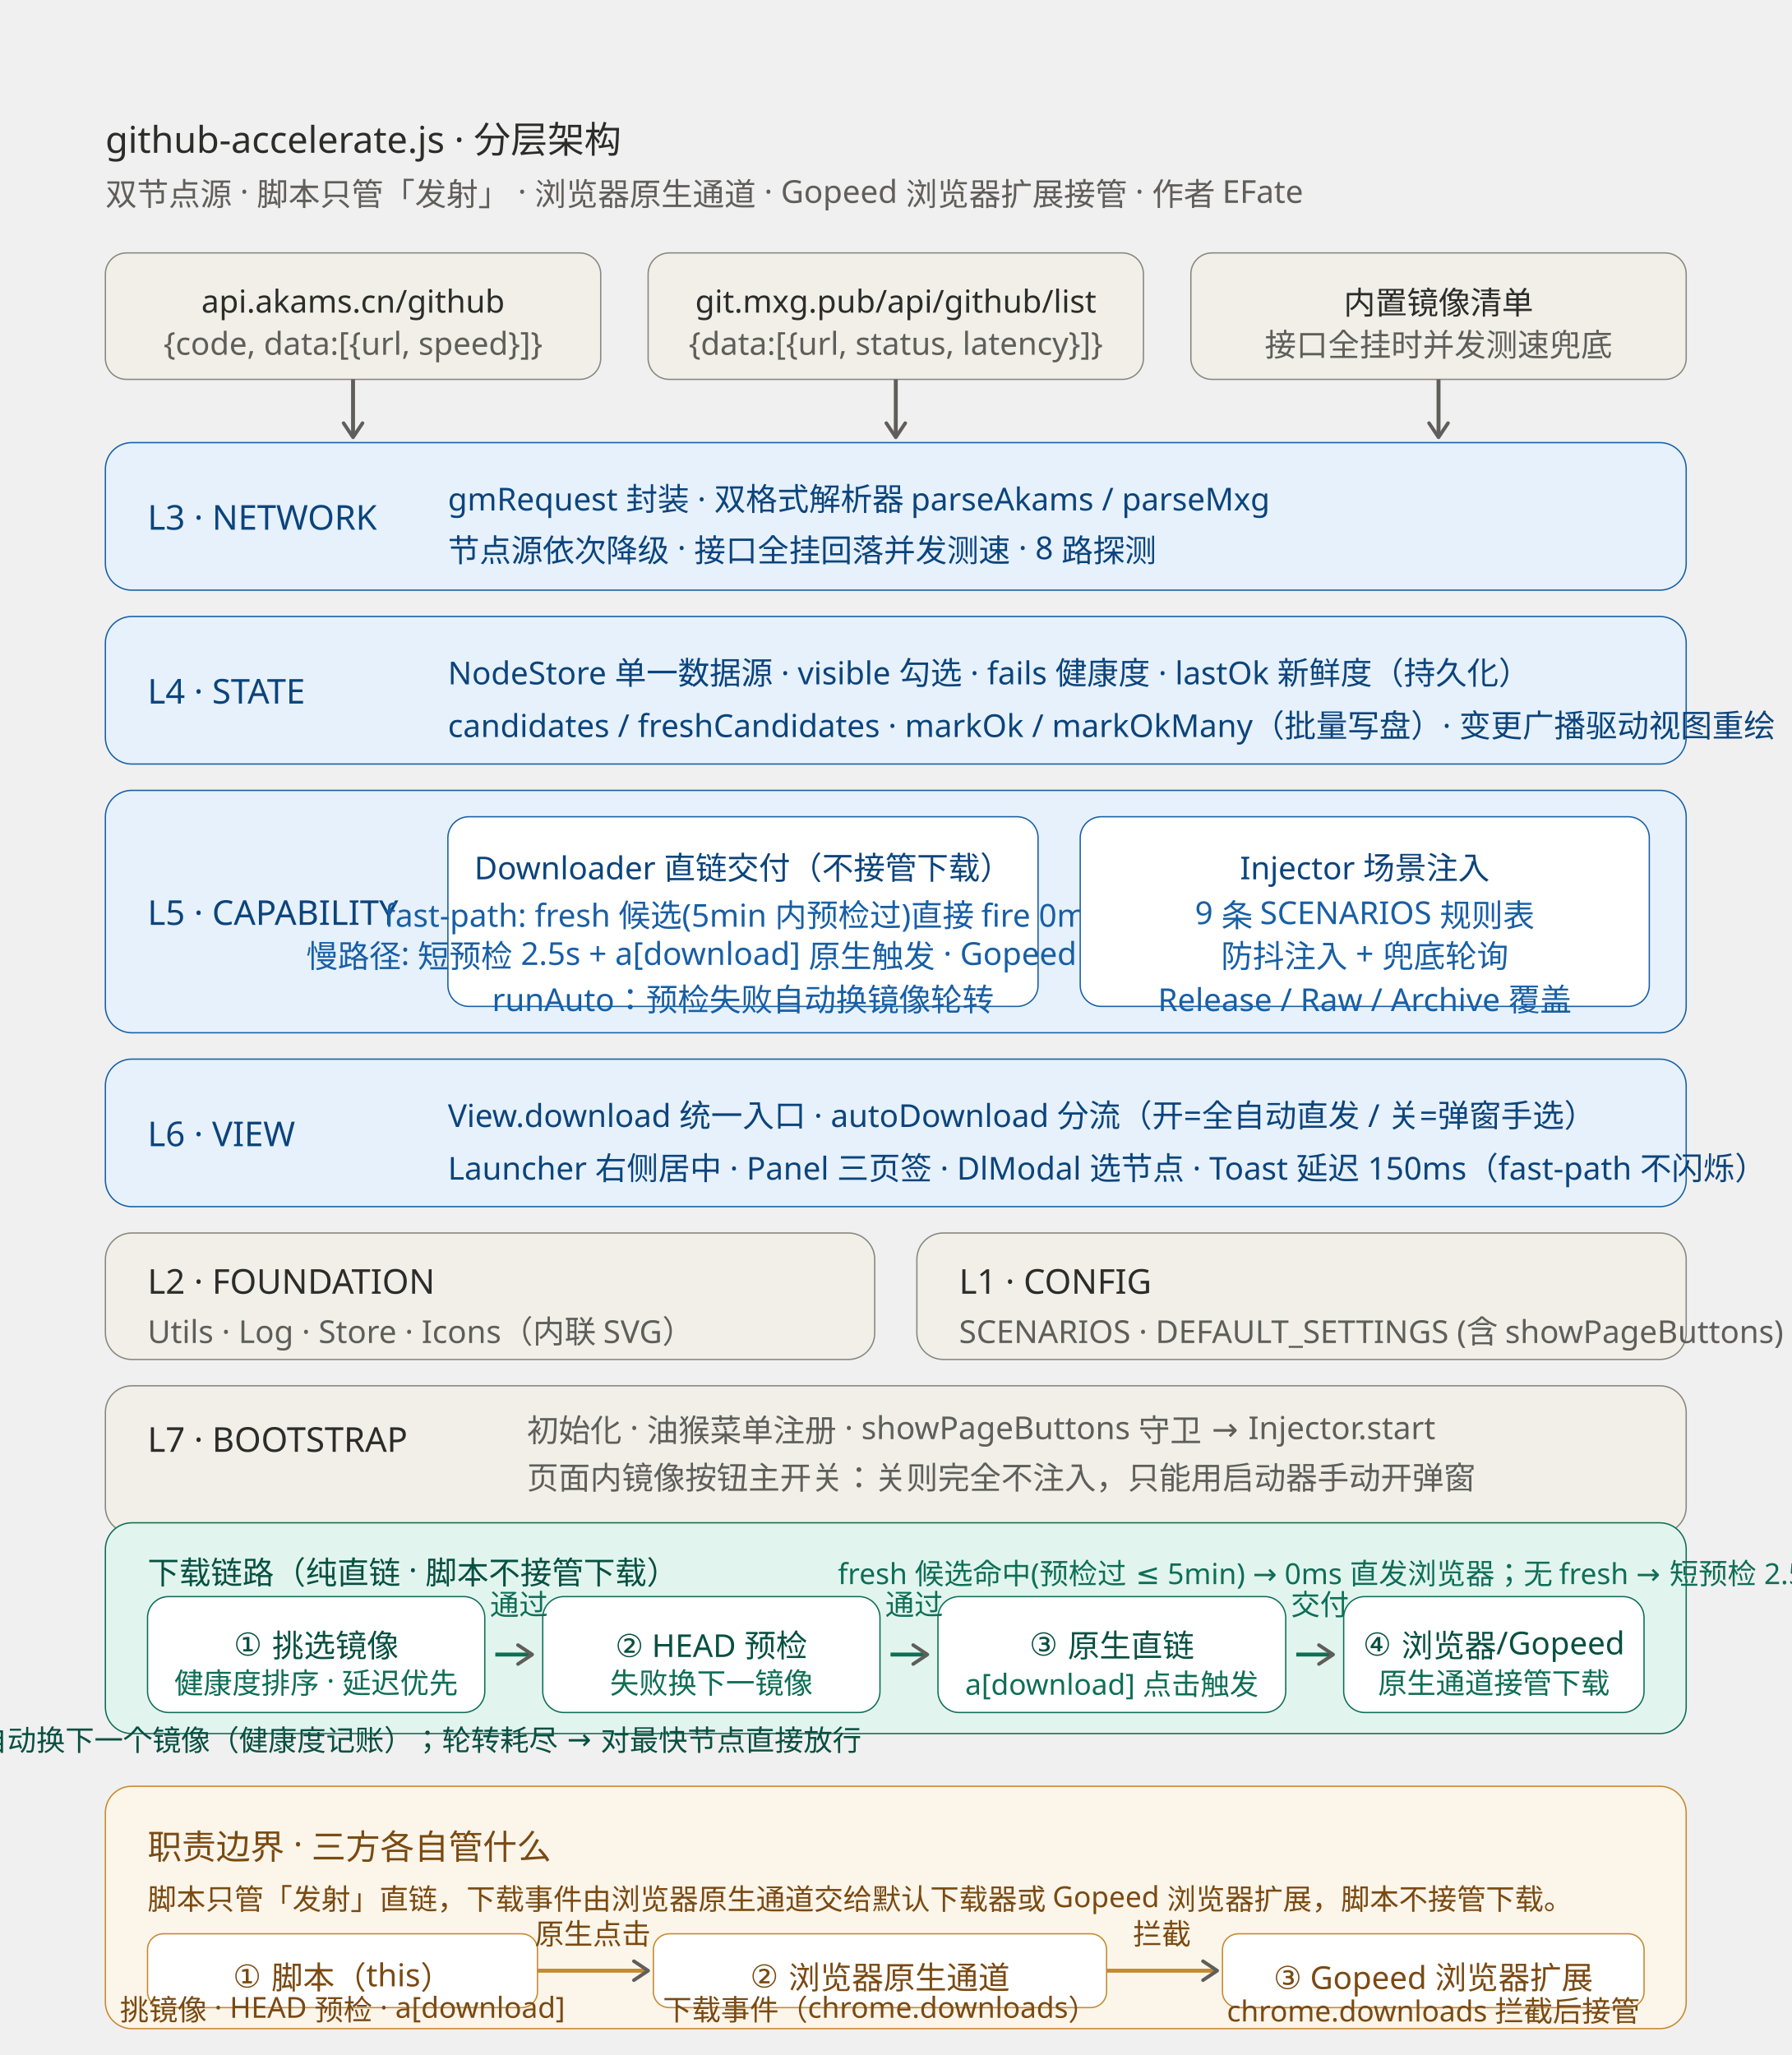
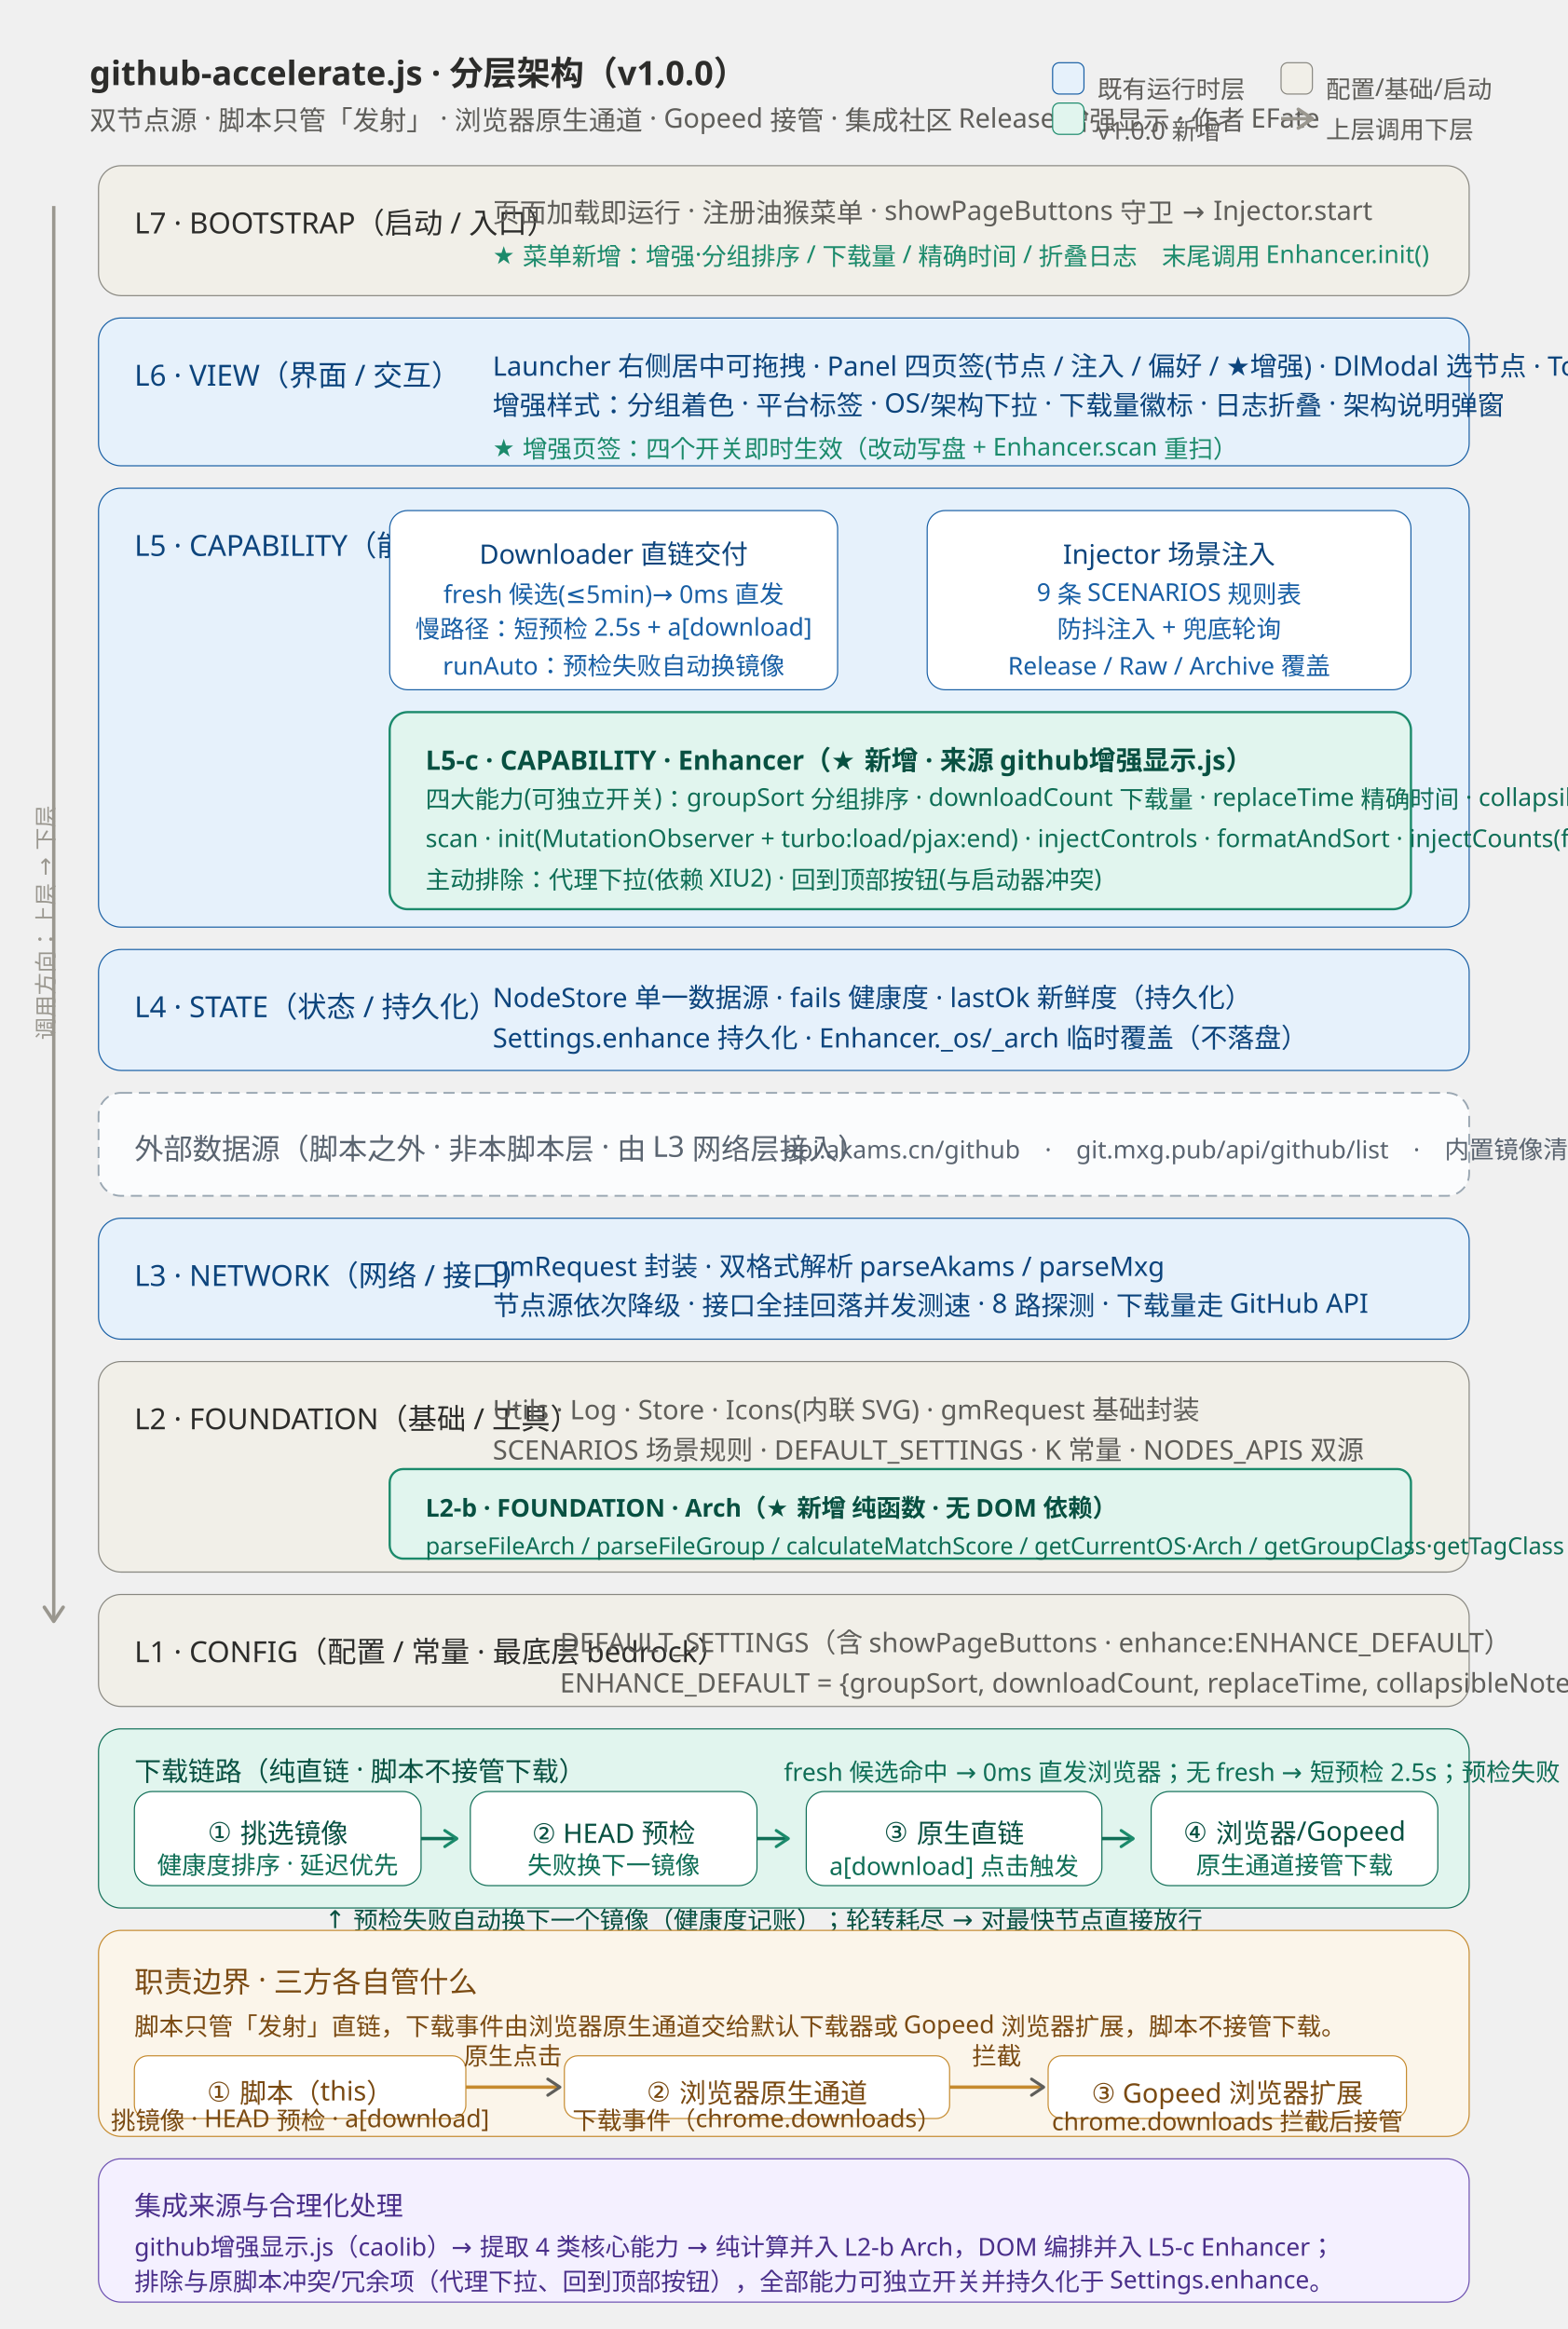
- <svg xmlns="http://www.w3.org/2000/svg" viewBox="0 0 680 780" width="680" role="img">
+ <svg xmlns="http://www.w3.org/2000/svg" viewBox="0 0 700 1040" width="700" role="img">
  <defs>
    <marker id="arrow" viewBox="0 0 10 10" refX="8" refY="5" markerWidth="6" markerHeight="6" orient="auto-start-reverse">
      <path d="M2 1L8 5L2 9" fill="none" stroke="#5F5E5A" stroke-width="1.5" stroke-linecap="round" stroke-linejoin="round" />
    </marker>
+     <marker id="arrowG" viewBox="0 0 10 10" refX="8" refY="5" markerWidth="6" markerHeight="6" orient="auto-start-reverse">
+       <path d="M2 1L8 5L2 9" fill="none" stroke="#1B8A6B" stroke-width="1.5" stroke-linecap="round" stroke-linejoin="round" />
+     </marker>
+     <marker id="arrowL" viewBox="0 0 10 10" refX="8" refY="5" markerWidth="7" markerHeight="7" orient="auto-start-reverse">
+       <path d="M2 1L8 5L2 9" fill="none" stroke="#9A978F" stroke-width="1.5" stroke-linecap="round" stroke-linejoin="round" />
+     </marker>
  </defs>
-   <text x="40" y="58" font-family="sans-serif" font-size="14" font-weight="500" fill="#2C2C2A">github-accelerate.js · 分层架构</text>
-   <text x="40" y="78" font-family="sans-serif" font-size="12" fill="#5F5E5A">双节点源 · 脚本只管「发射」 · 浏览器原生通道 · Gopeed 浏览器扩展接管 · 作者 EFate</text>
+   <text x="40" y="38" font-family="sans-serif" font-size="15" font-weight="600" fill="#2C2C2A">github-accelerate.js · 分层架构（v1.0.0）</text>
+   <text x="40" y="58" font-family="sans-serif" font-size="12" fill="#5F5E5A">双节点源 · 脚本只管「发射」 · 浏览器原生通道 · Gopeed 接管 · 集成社区 Release 增强显示 · 作者 EFate</text>
+   <g font-family="sans-serif" font-size="11" fill="#5F5E5A">
+     <rect x="470" y="28" width="14" height="14" rx="3" fill="#E6F1FB" stroke="#185FA5" stroke-width="0.5" />
+     <text x="490" y="39" dominant-baseline="central">既有运行时层</text>
+     <rect x="470" y="46" width="14" height="14" rx="3" fill="#E1F5EE" stroke="#1B8A6B" stroke-width="0.5" />
+     <text x="490" y="57" dominant-baseline="central">v1.0.0 新增</text>
+     <rect x="572" y="28" width="14" height="14" rx="3" fill="#F1EFE8" stroke="#888780" stroke-width="0.5" />
+     <text x="592" y="39" dominant-baseline="central">配置/基础/启动</text>
+     <line x1="572" y1="53" x2="586" y2="53" stroke="#9A978F" stroke-width="1.5" marker-end="url(#arrowL)" />
+     <text x="592" y="57" dominant-baseline="central">上层调用下层</text>
+   </g>
+   <line x1="24" y1="92" x2="24" y2="724" stroke="#9A978F" stroke-width="1.5" marker-end="url(#arrowL)" />
+   <text x="24" y="412" font-family="sans-serif" font-size="10" fill="#9A978F" text-anchor="middle" transform="rotate(-90 24 412)">调用方向：上层 → 下层</text>
+   <rect x="44" y="74" width="612" height="58" rx="10" fill="#F1EFE8" stroke="#888780" stroke-width="0.5" />
+   <text x="60" y="98" dominant-baseline="central" font-family="sans-serif" font-size="13" font-weight="500" fill="#2C2C2A">L7 · BOOTSTRAP（启动 / 入口）</text>
+   <text x="220" y="94" dominant-baseline="central" font-family="sans-serif" font-size="12" fill="#5F5E5A">页面加载即运行 · 注册油猴菜单 · showPageButtons 守卫 → Injector.start</text>
+   <text x="220" y="112" dominant-baseline="central" font-family="sans-serif" font-size="11" fill="#1B8A6B">★ 菜单新增：增强·分组排序 / 下载量 / 精确时间 / 折叠日志　末尾调用 Enhancer.init()</text>
+   <rect x="44" y="142" width="612" height="66" rx="10" fill="#E6F1FB" stroke="#185FA5" stroke-width="0.5" />
+   <text x="60" y="166" dominant-baseline="central" font-family="sans-serif" font-size="13" font-weight="500" fill="#0C447C">L6 · VIEW（界面 / 交互）</text>
+   <text x="220" y="162" dominant-baseline="central" font-family="sans-serif" font-size="12" fill="#0C447C">Launcher 右侧居中可拖拽 · Panel 四页签(节点 / 注入 / 偏好 / ★增强) · DlModal 选节点 · Toast</text>
+   <text x="220" y="180" dominant-baseline="central" font-family="sans-serif" font-size="12" fill="#0C447C">增强样式：分组着色 · 平台标签 · OS/架构下拉 · 下载量徽标 · 日志折叠 · 架构说明弹窗</text>
+   <text x="220" y="198" dominant-baseline="central" font-family="sans-serif" font-size="11" fill="#1B8A6B">★ 增强页签：四个开关即时生效（改动写盘 + Enhancer.scan 重扫）</text>
+   <rect x="44" y="218" width="612" height="196" rx="10" fill="#E6F1FB" stroke="#185FA5" stroke-width="0.5" />
+   <text x="60" y="242" dominant-baseline="central" font-family="sans-serif" font-size="13" font-weight="500" fill="#0C447C">L5 · CAPABILITY（能力 / 功能）</text>
+   <rect x="174" y="228" width="200" height="80" rx="8" fill="#FFFFFF" stroke="#185FA5" stroke-width="0.5" />
+   <text x="274" y="246" text-anchor="middle" dominant-baseline="central" font-family="sans-serif" font-size="12" font-weight="500" fill="#0C447C">Downloader 直链交付</text>
+   <text x="274" y="264" text-anchor="middle" dominant-baseline="central" font-size="11" fill="#185FA5" font-family="sans-serif">fresh 候选(≤5min)→ 0ms 直发</text>
+   <text x="274" y="280" text-anchor="middle" dominant-baseline="central" font-size="11" fill="#185FA5" font-family="sans-serif">慢路径：短预检 2.5s + a[download]</text>
+   <text x="274" y="296" text-anchor="middle" dominant-baseline="central" font-size="11" fill="#185FA5" font-family="sans-serif">runAuto：预检失败自动换镜像</text>
+   <rect x="414" y="228" width="216" height="80" rx="8" fill="#FFFFFF" stroke="#185FA5" stroke-width="0.5" />
+   <text x="522" y="246" text-anchor="middle" dominant-baseline="central" font-family="sans-serif" font-size="12" font-weight="500" fill="#0C447C">Injector 场景注入</text>
+   <text x="522" y="264" text-anchor="middle" dominant-baseline="central" font-family="sans-serif" font-size="11" fill="#185FA5">9 条 SCENARIOS 规则表</text>
+   <text x="522" y="280" text-anchor="middle" dominant-baseline="central" font-family="sans-serif" font-size="11" fill="#185FA5">防抖注入 + 兜底轮询</text>
+   <text x="522" y="296" text-anchor="middle" dominant-baseline="central" font-family="sans-serif" font-size="11" fill="#185FA5">Release / Raw / Archive 覆盖</text>
+   <rect x="174" y="318" width="456" height="88" rx="8" fill="#E1F5EE" stroke="#1B8A6B" stroke-width="1" />
+   <text x="190" y="338" dominant-baseline="central" font-family="sans-serif" font-size="12" font-weight="600" fill="#085041">L5-c · CAPABILITY · Enhancer（★ 新增 · 来源 github增强显示.js）</text>
+   <text x="190" y="356" dominant-baseline="central" font-family="sans-serif" font-size="11" fill="#0F6E56">四大能力(可独立开关)：groupSort 分组排序 · downloadCount 下载量 · replaceTime 精确时间 · collapsibleNotes 折叠日志</text>
+   <text x="190" y="374" dominant-baseline="central" font-family="sans-serif" font-size="11" fill="#0F6E56">scan · init(MutationObserver + turbo:load/pjax:end) · injectControls · formatAndSort · injectCounts(fetchCounts via API) · showArchHelp</text>
+   <text x="190" y="392" dominant-baseline="central" font-family="sans-serif" font-size="11" fill="#0F6E56">主动排除：代理下拉(依赖 XIU2) · 回到顶部按钮(与启动器冲突)</text>
+   <rect x="44" y="424" width="612" height="54" rx="10" fill="#E6F1FB" stroke="#185FA5" stroke-width="0.5" />
+   <text x="60" y="448" dominant-baseline="central" font-family="sans-serif" font-size="13" font-weight="500" fill="#0C447C">L4 · STATE（状态 / 持久化）</text>
+   <text x="220" y="444" dominant-baseline="central" font-family="sans-serif" font-size="12" fill="#0C447C">NodeStore 单一数据源 · fails 健康度 · lastOk 新鲜度（持久化）</text>
+   <text x="220" y="462" dominant-baseline="central" font-family="sans-serif" font-size="12" fill="#0C447C">Settings.enhance 持久化 · Enhancer._os/_arch 临时覆盖（不落盘）</text>
+   <rect x="44" y="488" width="612" height="46" rx="10" fill="#FBFCFD" stroke="#9AA7B2" stroke-width="0.8" stroke-dasharray="5 3" />
+   <text x="60" y="512" dominant-baseline="central" font-family="sans-serif" font-size="13" font-weight="500" fill="#5A6470">外部数据源（脚本之外 · 非本脚本层 · 由 L3 网络层接入）</text>
+   <text x="350" y="512" dominant-baseline="central" font-family="sans-serif" font-size="11" fill="#5A6470">api.akams.cn/github　·　git.mxg.pub/api/github/list　·　内置镜像清单(接口全挂时并发测速兜底)</text>
+   <rect x="44" y="544" width="612" height="54" rx="10" fill="#E6F1FB" stroke="#185FA5" stroke-width="0.5" />
+   <text x="60" y="568" dominant-baseline="central" font-family="sans-serif" font-size="13" font-weight="500" fill="#0C447C">L3 · NETWORK（网络 / 接口）</text>
+   <text x="220" y="564" dominant-baseline="central" font-family="sans-serif" font-size="12" fill="#0C447C">gmRequest 封装 · 双格式解析 parseAkams / parseMxg</text>
+   <text x="220" y="582" dominant-baseline="central" font-family="sans-serif" font-size="12" fill="#0C447C">节点源依次降级 · 接口全挂回落并发测速 · 8 路探测 · 下载量走 GitHub API</text>
+   <rect x="44" y="608" width="612" height="94" rx="10" fill="#F1EFE8" stroke="#888780" stroke-width="0.5" />
+   <text x="60" y="632" dominant-baseline="central" font-family="sans-serif" font-size="13" font-weight="500" fill="#2C2C2A">L2 · FOUNDATION（基础 / 工具）</text>
+   <text x="220" y="628" dominant-baseline="central" font-family="sans-serif" font-size="12" fill="#5F5E5A">Utils · Log · Store · Icons(内联 SVG) · gmRequest 基础封装</text>
+   <text x="220" y="646" dominant-baseline="central" font-family="sans-serif" font-size="12" fill="#5F5E5A">SCENARIOS 场景规则 · DEFAULT_SETTINGS · K 常量 · NODES_APIS 双源</text>
+   <rect x="174" y="656" width="456" height="40" rx="6" fill="#E1F5EE" stroke="#1B8A6B" stroke-width="1" />
+   <text x="190" y="672" dominant-baseline="central" font-family="sans-serif" font-size="11" font-weight="600" fill="#085041">L2-b · FOUNDATION · Arch（★ 新增 纯函数 · 无 DOM 依赖）</text>
+   <text x="190" y="689" dominant-baseline="central" font-family="sans-serif" font-size="10.5" fill="#0F6E56">parseFileArch / parseFileGroup / calculateMatchScore / getCurrentOS·Arch / getGroupClass·getTagClass / formatCount / isAuxiliaryFile / getRepoInfo　判定顺序：先 64 位后 32 位</text>
+   <rect x="44" y="712" width="612" height="50" rx="10" fill="#F1EFE8" stroke="#888780" stroke-width="0.5" />
+   <text x="60" y="736" dominant-baseline="central" font-family="sans-serif" font-size="13" font-weight="500" fill="#2C2C2A">L1 · CONFIG（配置 / 常量 · 最底层 bedrock）</text>
+   <text x="250" y="732" dominant-baseline="central" font-family="sans-serif" font-size="12" fill="#5F5E5A">DEFAULT_SETTINGS（含 showPageButtons · enhance:ENHANCE_DEFAULT）</text>
+   <text x="250" y="750" dominant-baseline="central" font-family="sans-serif" font-size="12" fill="#5F5E5A">ENHANCE_DEFAULT = {groupSort, downloadCount, replaceTime, collapsibleNotes} · K · NODES_APIS 双源</text>
+   <rect x="44" y="772" width="612" height="80" rx="10" fill="#E1F5EE" stroke="#0F6E56" stroke-width="0.5" />
+   <text x="60" y="790" dominant-baseline="central" font-family="sans-serif" font-size="12" font-weight="500" fill="#085041">下载链路（纯直链 · 脚本不接管下载）</text>
+   <text x="350" y="790" dominant-baseline="central" font-family="sans-serif" font-size="11" fill="#0F6E56">fresh 候选命中 → 0ms 直发浏览器；无 fresh → 短预检 2.5s；预检失败 → 换下一镜像；轮转耗尽 → 对最快节点直接放行</text>
  <g font-family="sans-serif">
-     <rect x="40" y="96" width="188" height="48" rx="8" fill="#F1EFE8" stroke="#888780" stroke-width="0.5" />
-     <text x="134" y="114" text-anchor="middle" dominant-baseline="central" font-size="12" font-weight="500" fill="#2C2C2A">api.akams.cn/github</text>
-     <text x="134" y="130" text-anchor="middle" dominant-baseline="central" font-size="12" fill="#5F5E5A">{code, data:[{url, speed}]}</text>
-     <rect x="246" y="96" width="188" height="48" rx="8" fill="#F1EFE8" stroke="#888780" stroke-width="0.5" />
-     <text x="340" y="114" text-anchor="middle" dominant-baseline="central" font-size="12" font-weight="500" fill="#2C2C2A">git.mxg.pub/api/github/list</text>
-     <text x="340" y="130" text-anchor="middle" dominant-baseline="central" font-size="12" fill="#5F5E5A">{data:[{url, status, latency}]}</text>
-     <rect x="452" y="96" width="188" height="48" rx="8" fill="#F1EFE8" stroke="#888780" stroke-width="0.5" />
-     <text x="546" y="114" text-anchor="middle" dominant-baseline="central" font-size="12" font-weight="500" fill="#2C2C2A">内置镜像清单</text>
-     <text x="546" y="130" text-anchor="middle" dominant-baseline="central" font-size="12" fill="#5F5E5A">接口全挂时并发测速兜底</text>
+     <rect x="60" y="800" width="128" height="42" rx="8" fill="#FFFFFF" stroke="#0F6E56" stroke-width="0.5" />
+     <text x="124" y="816" text-anchor="middle" dominant-baseline="central" font-size="12" font-weight="500" fill="#085041">① 挑选镜像</text>
+     <text x="124" y="832" text-anchor="middle" dominant-baseline="central" font-size="11" fill="#0F6E56">健康度排序 · 延迟优先</text>
+     <rect x="210" y="800" width="128" height="42" rx="8" fill="#FFFFFF" stroke="#0F6E56" stroke-width="0.5" />
+     <text x="274" y="816" text-anchor="middle" dominant-baseline="central" font-size="12" font-weight="500" fill="#085041">② HEAD 预检</text>
+     <text x="274" y="832" text-anchor="middle" dominant-baseline="central" font-size="11" fill="#0F6E56">失败换下一镜像</text>
+     <rect x="360" y="800" width="132" height="42" rx="8" fill="#FFFFFF" stroke="#0F6E56" stroke-width="0.5" />
+     <text x="426" y="816" text-anchor="middle" dominant-baseline="central" font-size="12" font-weight="500" fill="#085041">③ 原生直链</text>
+     <text x="426" y="832" text-anchor="middle" dominant-baseline="central" font-size="11" fill="#0F6E56">a[download] 点击触发</text>
+     <rect x="514" y="800" width="128" height="42" rx="8" fill="#FFFFFF" stroke="#0F6E56" stroke-width="0.5" />
+     <text x="578" y="816" text-anchor="middle" dominant-baseline="central" font-size="12" font-weight="500" fill="#085041">④ 浏览器/Gopeed</text>
+     <text x="578" y="832" text-anchor="middle" dominant-baseline="central" font-size="11" fill="#0F6E56">原生通道接管下载</text>
+     <path d="M188 821L204 821" fill="none" stroke="#0F6E56" stroke-width="1.5" marker-end="url(#arrowG)" />
+     <path d="M338 821L352 821" fill="none" stroke="#0F6E56" stroke-width="1.5" marker-end="url(#arrowG)" />
+     <path d="M492 821L506 821" fill="none" stroke="#0F6E56" stroke-width="1.5" marker-end="url(#arrowG)" />
+     <text x="341" y="861" text-anchor="middle" font-size="11" fill="#085041" font-weight="500">↑ 预检失败自动换下一个镜像（健康度记账）；轮转耗尽 → 对最快节点直接放行</text>
  </g>
-   <path d="M134 144L134 166" fill="none" stroke="#5F5E5A" stroke-width="1.5" marker-end="url(#arrow)" />
-   <path d="M340 144L340 166" fill="none" stroke="#5F5E5A" stroke-width="1.5" marker-end="url(#arrow)" />
-   <path d="M546 144L546 166" fill="none" stroke="#5F5E5A" stroke-width="1.5" marker-end="url(#arrow)" />
-   <rect x="40" y="168" width="600" height="56" rx="10" fill="#E6F1FB" stroke="#185FA5" stroke-width="0.5" />
-   <text x="56" y="196" dominant-baseline="central" font-family="sans-serif" font-size="13" font-weight="500" fill="#0C447C">L3 · NETWORK</text>
-   <text x="170" y="188" dominant-baseline="central" font-family="sans-serif" font-size="12" fill="#0C447C">gmRequest 封装 · 双格式解析器 parseAkams / parseMxg</text>
-   <text x="170" y="208" dominant-baseline="central" font-family="sans-serif" font-size="12" fill="#0C447C">节点源依次降级 · 接口全挂回落并发测速 · 8 路探测</text>
-   <rect x="40" y="234" width="600" height="56" rx="10" fill="#E6F1FB" stroke="#185FA5" stroke-width="0.5" />
-   <text x="56" y="262" dominant-baseline="central" font-family="sans-serif" font-size="13" font-weight="500" fill="#0C447C">L4 · STATE</text>
-   <text x="170" y="254" dominant-baseline="central" font-family="sans-serif" font-size="12" fill="#0C447C">NodeStore 单一数据源 · visible 勾选 · fails 健康度 · lastOk 新鲜度（持久化）</text>
-   <text x="170" y="274" dominant-baseline="central" font-family="sans-serif" font-size="12" fill="#0C447C">candidates / freshCandidates · markOk / markOkMany（批量写盘）· 变更广播驱动视图重绘</text>
-   <rect x="40" y="300" width="600" height="92" rx="10" fill="#E6F1FB" stroke="#185FA5" stroke-width="0.5" />
-   <text x="56" y="346" dominant-baseline="central" font-family="sans-serif" font-size="13" font-weight="500" fill="#0C447C">L5 · CAPABILITY</text>
-   <rect x="170" y="310" width="224" height="72" rx="8" fill="#FFFFFF" stroke="#185FA5" stroke-width="0.5" />
-   <text x="282" y="328" text-anchor="middle" dominant-baseline="central" font-family="sans-serif" font-size="12" font-weight="500" fill="#0C447C">Downloader 直链交付（不接管下载）</text>
-   <text x="282" y="346" text-anchor="middle" dominant-baseline="central" font-size="12" fill="#185FA5" font-family="sans-serif">fast-path: fresh 候选(5min 内预检过)直接 fire 0ms</text>
-   <text x="282" y="362" text-anchor="middle" dominant-baseline="central" font-size="12" fill="#185FA5" font-family="sans-serif">慢路径: 短预检 2.5s + a[download] 原生触发 · Gopeed 可接管</text>
-   <text x="282" y="378" text-anchor="middle" dominant-baseline="central" font-size="12" fill="#185FA5" font-family="sans-serif">runAuto：预检失败自动换镜像轮转</text>
-   <rect x="410" y="310" width="216" height="72" rx="8" fill="#FFFFFF" stroke="#185FA5" stroke-width="0.5" />
-   <text x="518" y="328" text-anchor="middle" dominant-baseline="central" font-family="sans-serif" font-size="12" font-weight="500" fill="#0C447C">Injector 场景注入</text>
-   <text x="518" y="346" text-anchor="middle" dominant-baseline="central" font-family="sans-serif" font-size="12" fill="#185FA5">9 条 SCENARIOS 规则表</text>
-   <text x="518" y="362" text-anchor="middle" dominant-baseline="central" font-family="sans-serif" font-size="12" fill="#185FA5">防抖注入 + 兜底轮询</text>
-   <text x="518" y="378" text-anchor="middle" dominant-baseline="central" font-family="sans-serif" font-size="12" fill="#185FA5">Release / Raw / Archive 覆盖</text>
-   <rect x="40" y="402" width="600" height="56" rx="10" fill="#E6F1FB" stroke="#185FA5" stroke-width="0.5" />
-   <text x="56" y="430" dominant-baseline="central" font-family="sans-serif" font-size="13" font-weight="500" fill="#0C447C">L6 · VIEW</text>
-   <text x="170" y="422" dominant-baseline="central" font-family="sans-serif" font-size="12" fill="#0C447C">View.download 统一入口 · autoDownload 分流（开=全自动直发 / 关=弹窗手选）</text>
-   <text x="170" y="442" dominant-baseline="central" font-family="sans-serif" font-size="12" fill="#0C447C">Launcher 右侧居中 · Panel 三页签 · DlModal 选节点 · Toast 延迟 150ms（fast-path 不闪烁）</text>
-   <rect x="40" y="468" width="292" height="48" rx="10" fill="#F1EFE8" stroke="#888780" stroke-width="0.5" />
-   <text x="56" y="486" dominant-baseline="central" font-family="sans-serif" font-size="13" font-weight="500" fill="#2C2C2A">L2 · FOUNDATION</text>
-   <text x="56" y="504" dominant-baseline="central" font-family="sans-serif" font-size="12" fill="#5F5E5A">Utils · Log · Store · Icons（内联 SVG）</text>
-   <rect x="348" y="468" width="292" height="48" rx="10" fill="#F1EFE8" stroke="#888780" stroke-width="0.5" />
-   <text x="364" y="486" dominant-baseline="central" font-family="sans-serif" font-size="13" font-weight="500" fill="#2C2C2A">L1 · CONFIG</text>
-   <text x="364" y="504" dominant-baseline="central" font-family="sans-serif" font-size="12" fill="#5F5E5A">SCENARIOS · DEFAULT_SETTINGS (含 showPageButtons) · K · NODES_APIS 双源</text>
-   <rect x="40" y="526" width="600" height="56" rx="10" fill="#F1EFE8" stroke="#888780" stroke-width="0.5" />
-   <text x="56" y="546" dominant-baseline="central" font-family="sans-serif" font-size="13" font-weight="500" fill="#2C2C2A">L7 · BOOTSTRAP</text>
-   <text x="200" y="542" dominant-baseline="central" font-family="sans-serif" font-size="12" fill="#5F5E5A">初始化 · 油猴菜单注册 · showPageButtons 守卫 → Injector.start</text>
-   <text x="200" y="560" dominant-baseline="central" font-family="sans-serif" font-size="12" fill="#5F5E5A">页面内镜像按钮主开关：关则完全不注入，只能用启动器手动开弹窗</text>
-   <rect x="40" y="578" width="600" height="80" rx="10" fill="#E1F5EE" stroke="#0F6E56" stroke-width="0.5" />
-   <text x="56" y="596" dominant-baseline="central" font-family="sans-serif" font-size="12" font-weight="500" fill="#085041">下载链路（纯直链 · 脚本不接管下载）</text>
-   <text x="318" y="596" dominant-baseline="central" font-family="sans-serif" font-size="11" fill="#0F6E56">fresh 候选命中(预检过 ≤ 5min) → 0ms 直发浏览器；无 fresh → 短预检 2.5s；预检失败 → 换下一镜像；轮转耗尽 → 对最快节点直接放行</text>
+   <rect x="44" y="862" width="612" height="92" rx="10" fill="#FBF5EA" stroke="#C58A2E" stroke-width="0.5" />
+   <text x="60" y="884" dominant-baseline="central" font-family="sans-serif" font-size="13" font-weight="500" fill="#7A4A12">职责边界 · 三方各自管什么</text>
+   <text x="60" y="904" dominant-baseline="central" font-family="sans-serif" font-size="11" fill="#7A4A12">脚本只管「发射」直链，下载事件由浏览器原生通道交给默认下载器或 Gopeed 浏览器扩展，脚本不接管下载。</text>
  <g font-family="sans-serif">
-     <rect x="56" y="606" width="128" height="44" rx="8" fill="#FFFFFF" stroke="#0F6E56" stroke-width="0.5" />
-     <text x="120" y="622" text-anchor="middle" dominant-baseline="central" font-size="12" font-weight="500" fill="#085041">① 挑选镜像</text>
-     <text x="120" y="638" text-anchor="middle" dominant-baseline="central" font-size="11" fill="#0F6E56">健康度排序 · 延迟优先</text>
-     <rect x="206" y="606" width="128" height="44" rx="8" fill="#FFFFFF" stroke="#0F6E56" stroke-width="0.5" />
-     <text x="270" y="622" text-anchor="middle" dominant-baseline="central" font-size="12" font-weight="500" fill="#085041">② HEAD 预检</text>
-     <text x="270" y="638" text-anchor="middle" dominant-baseline="central" font-size="11" fill="#0F6E56">失败换下一镜像</text>
-     <rect x="356" y="606" width="132" height="44" rx="8" fill="#FFFFFF" stroke="#0F6E56" stroke-width="0.5" />
-     <text x="422" y="622" text-anchor="middle" dominant-baseline="central" font-size="12" font-weight="500" fill="#085041">③ 原生直链</text>
-     <text x="422" y="638" text-anchor="middle" dominant-baseline="central" font-size="11" fill="#0F6E56">a[download] 点击触发</text>
-     <rect x="510" y="606" width="114" height="44" rx="8" fill="#FFFFFF" stroke="#0F6E56" stroke-width="0.5" />
-     <text x="567" y="622" text-anchor="middle" dominant-baseline="central" font-size="12" font-weight="500" fill="#085041">④ 浏览器/Gopeed</text>
-     <text x="567" y="638" text-anchor="middle" dominant-baseline="central" font-size="11" fill="#0F6E56">原生通道接管下载</text>
-     <path d="M188 628L202 628" fill="none" stroke="#0F6E56" stroke-width="1.5" marker-end="url(#arrow)" />
-     <path d="M338 628L352 628" fill="none" stroke="#0F6E56" stroke-width="1.5" marker-end="url(#arrow)" />
-     <path d="M492 628L506 628" fill="none" stroke="#0F6E56" stroke-width="1.5" marker-end="url(#arrow)" />
-     <text x="197" y="613" text-anchor="middle" font-size="11" fill="#0F6E56">通过</text>
-     <text x="347" y="613" text-anchor="middle" font-size="11" fill="#0F6E56">通过</text>
-     <text x="501" y="613" text-anchor="middle" font-size="11" fill="#0F6E56">交付</text>
-     <text x="131" y="664" text-anchor="middle" font-size="11" fill="#085041" font-weight="500">↑ 预检失败自动换下一个镜像（健康度记账）；轮转耗尽 → 对最快节点直接放行</text>
+     <rect x="60" y="918" width="148" height="28" rx="6" fill="#FFFFFF" stroke="#C58A2E" stroke-width="0.5" />
+     <text x="134" y="932" text-anchor="middle" dominant-baseline="central" font-size="12" font-weight="500" fill="#7A4A12">① 脚本（this）</text>
+     <text x="134" y="946" text-anchor="middle" dominant-baseline="central" font-size="11" fill="#7A4A12">挑镜像 · HEAD 预检 · a[download]</text>
+     <path d="M208 932L250 932" fill="none" stroke="#C58A2E" stroke-width="1.5" marker-end="url(#arrow)" />
+     <text x="229" y="922" text-anchor="middle" font-size="11" fill="#7A4A12">原生点击</text>
+     <rect x="252" y="918" width="172" height="28" rx="6" fill="#FFFFFF" stroke="#C58A2E" stroke-width="0.5" />
+     <text x="338" y="932" text-anchor="middle" dominant-baseline="central" font-size="12" font-weight="500" fill="#7A4A12">② 浏览器原生通道</text>
+     <text x="338" y="946" text-anchor="middle" dominant-baseline="central" font-size="11" fill="#7A4A12">下载事件（chrome.downloads）</text>
+     <path d="M424 932L466 932" fill="none" stroke="#C58A2E" stroke-width="1.5" marker-end="url(#arrow)" />
+     <text x="445" y="922" text-anchor="middle" font-size="11" fill="#7A4A12">拦截</text>
+     <rect x="468" y="918" width="160" height="28" rx="6" fill="#FFFFFF" stroke="#C58A2E" stroke-width="0.5" />
+     <text x="548" y="932" text-anchor="middle" dominant-baseline="central" font-size="12" font-weight="500" fill="#7A4A12">③ Gopeed 浏览器扩展</text>
+     <text x="548" y="946" text-anchor="middle" dominant-baseline="central" font-size="11" fill="#7A4A12">chrome.downloads 拦截后接管</text>
  </g>
-   <rect x="40" y="678" width="600" height="92" rx="10" fill="#FBF5EA" stroke="#C58A2E" stroke-width="0.5" />
-   <text x="56" y="700" dominant-baseline="central" font-family="sans-serif" font-size="13" font-weight="500" fill="#7A4A12">职责边界 · 三方各自管什么</text>
-   <text x="56" y="720" dominant-baseline="central" font-family="sans-serif" font-size="11" fill="#7A4A12">脚本只管「发射」直链，下载事件由浏览器原生通道交给默认下载器或 Gopeed 浏览器扩展，脚本不接管下载。</text>
-   <g font-family="sans-serif">
-     <rect x="56" y="734" width="148" height="28" rx="6" fill="#FFFFFF" stroke="#C58A2E" stroke-width="0.5" />
-     <text x="130" y="748" text-anchor="middle" dominant-baseline="central" font-size="12" font-weight="500" fill="#7A4A12">① 脚本（this）</text>
-     <text x="130" y="762" text-anchor="middle" dominant-baseline="central" font-size="11" fill="#7A4A12">挑镜像 · HEAD 预检 · a[download]</text>
-     <path d="M204 748L246 748" fill="none" stroke="#C58A2E" stroke-width="1.5" marker-end="url(#arrow)" />
-     <text x="225" y="738" text-anchor="middle" font-size="11" fill="#7A4A12">原生点击</text>
-     <rect x="248" y="734" width="172" height="28" rx="6" fill="#FFFFFF" stroke="#C58A2E" stroke-width="0.5" />
-     <text x="334" y="748" text-anchor="middle" dominant-baseline="central" font-size="12" font-weight="500" fill="#7A4A12">② 浏览器原生通道</text>
-     <text x="334" y="762" text-anchor="middle" dominant-baseline="central" font-size="11" fill="#7A4A12">下载事件（chrome.downloads）</text>
-     <path d="M420 748L462 748" fill="none" stroke="#C58A2E" stroke-width="1.5" marker-end="url(#arrow)" />
-     <text x="441" y="738" text-anchor="middle" font-size="11" fill="#7A4A12">拦截</text>
-     <rect x="464" y="734" width="160" height="28" rx="6" fill="#FFFFFF" stroke="#C58A2E" stroke-width="0.5" />
-     <text x="544" y="748" text-anchor="middle" dominant-baseline="central" font-size="12" font-weight="500" fill="#7A4A12">③ Gopeed 浏览器扩展</text>
-     <text x="544" y="762" text-anchor="middle" dominant-baseline="central" font-size="11" fill="#7A4A12">chrome.downloads 拦截后接管</text>
-   </g>
+   <rect x="44" y="964" width="612" height="64" rx="10" fill="#F4F0FF" stroke="#6B4FB0" stroke-width="0.5" />
+   <text x="60" y="984" dominant-baseline="central" font-family="sans-serif" font-size="12" font-weight="500" fill="#4A2F8A">集成来源与合理化处理</text>
+   <text x="60" y="1002" dominant-baseline="central" font-family="sans-serif" font-size="11" fill="#4A2F8A">github增强显示.js（caolib）→ 提取 4 类核心能力 → 纯计算并入 L2-b Arch，DOM 编排并入 L5-c Enhancer；</text>
+   <text x="60" y="1018" dominant-baseline="central" font-family="sans-serif" font-size="11" fill="#4A2F8A">排除与原脚本冲突/冗余项（代理下拉、回到顶部按钮），全部能力可独立开关并持久化于 Settings.enhance。</text>
</svg>
